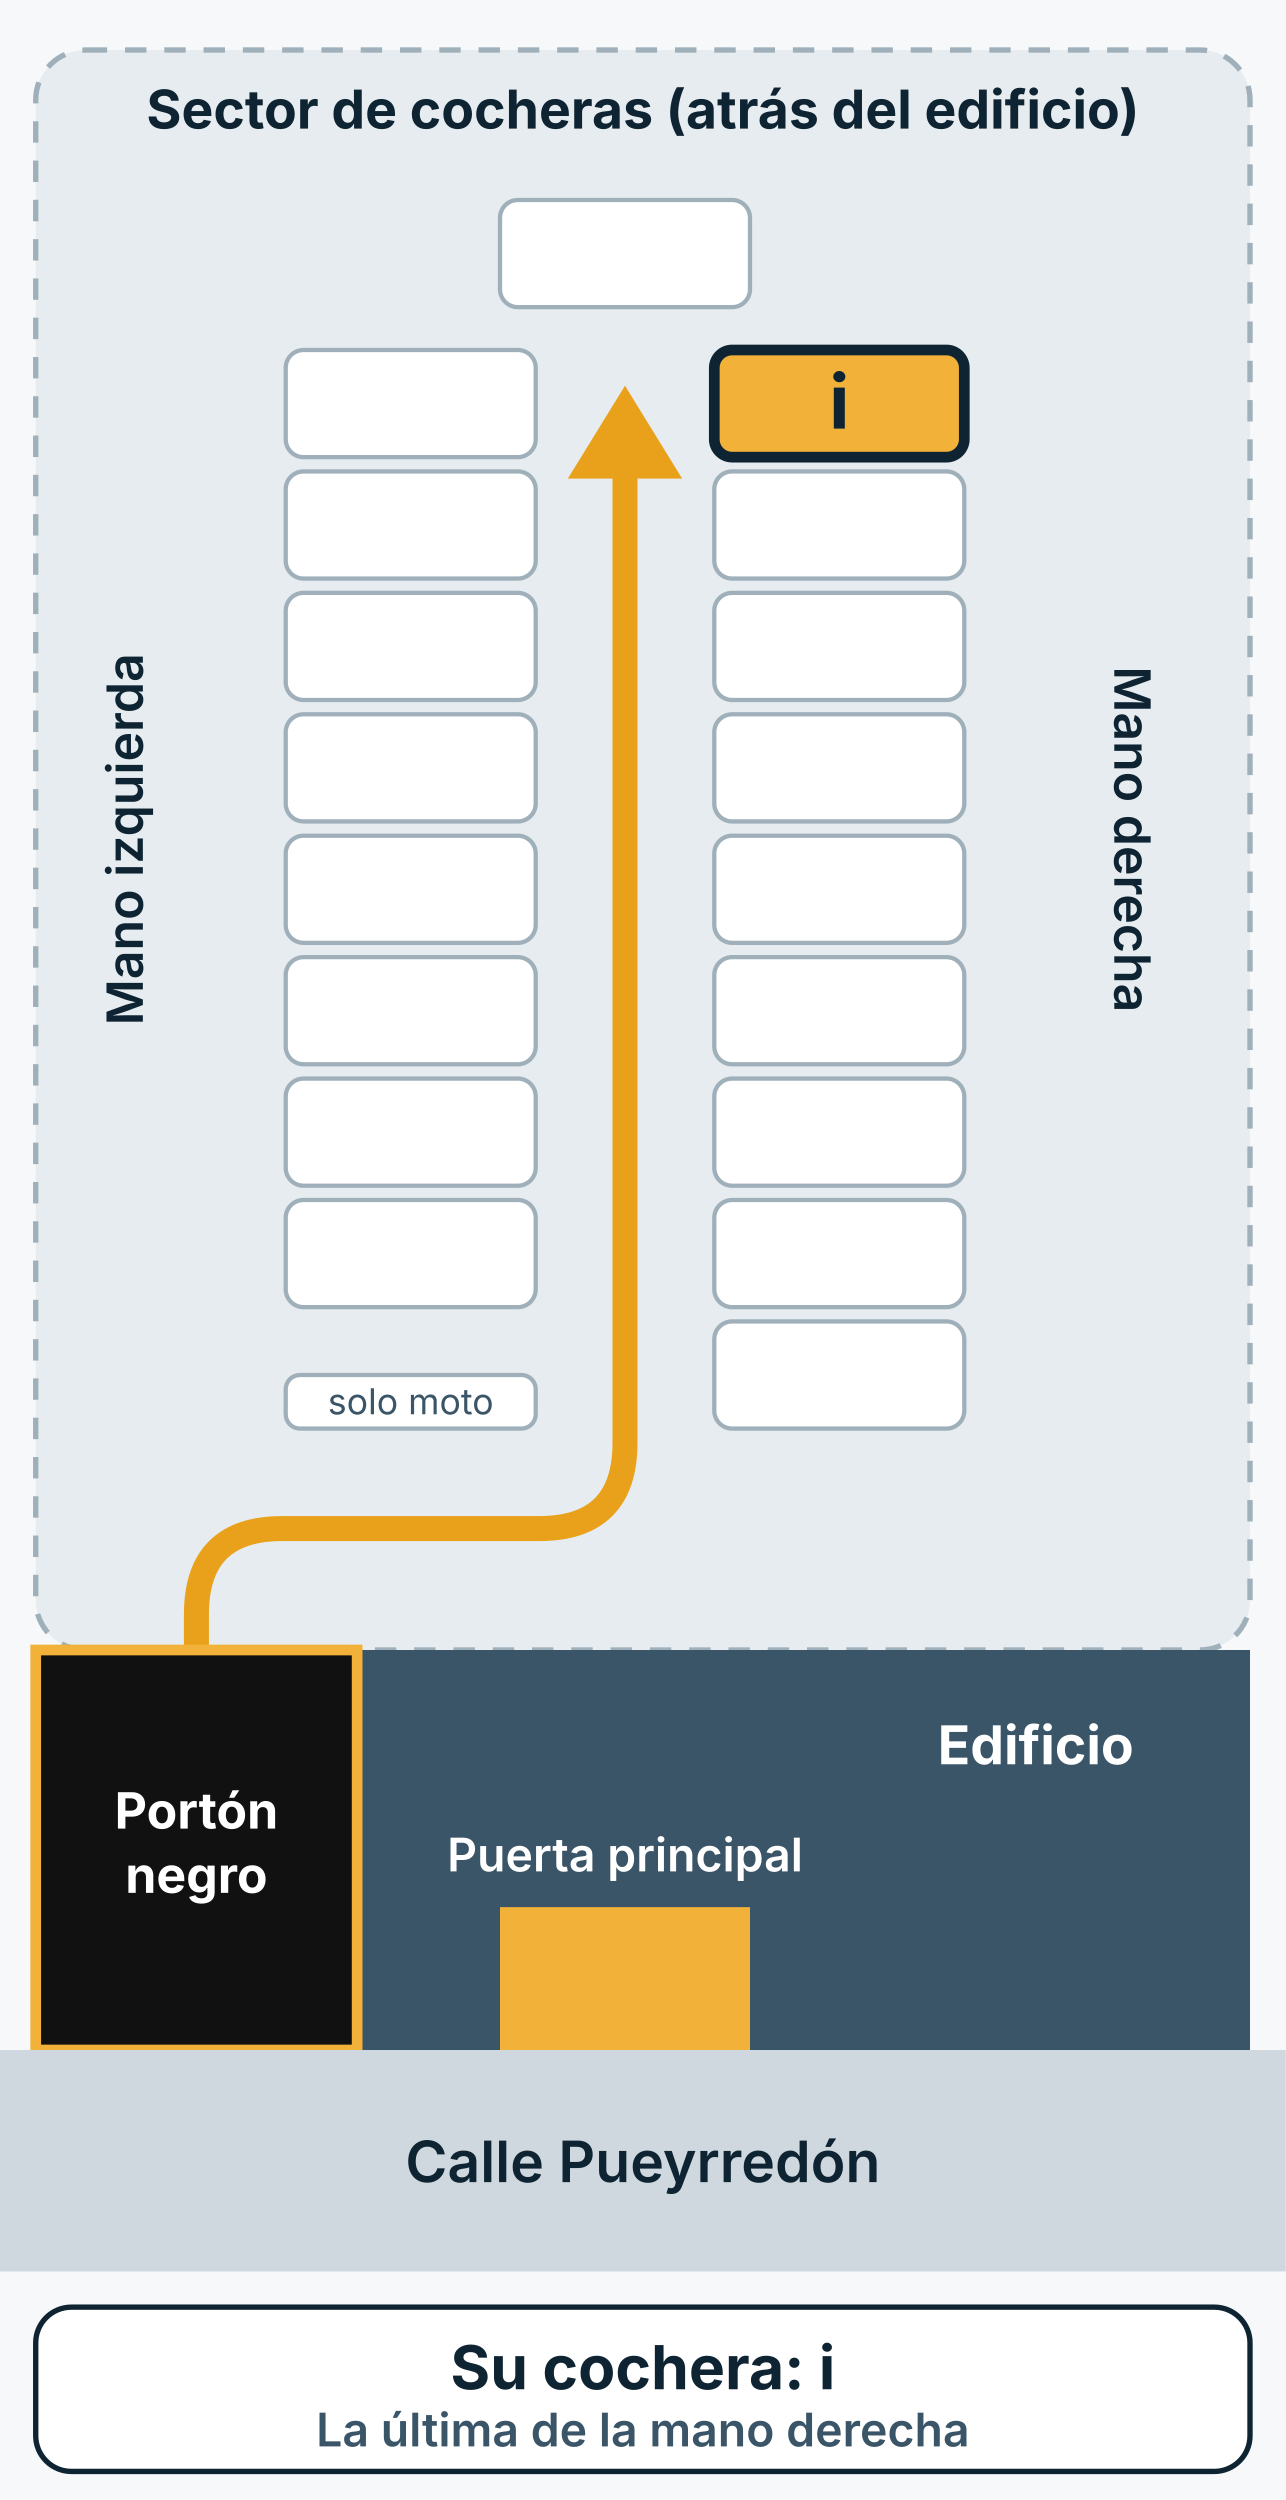
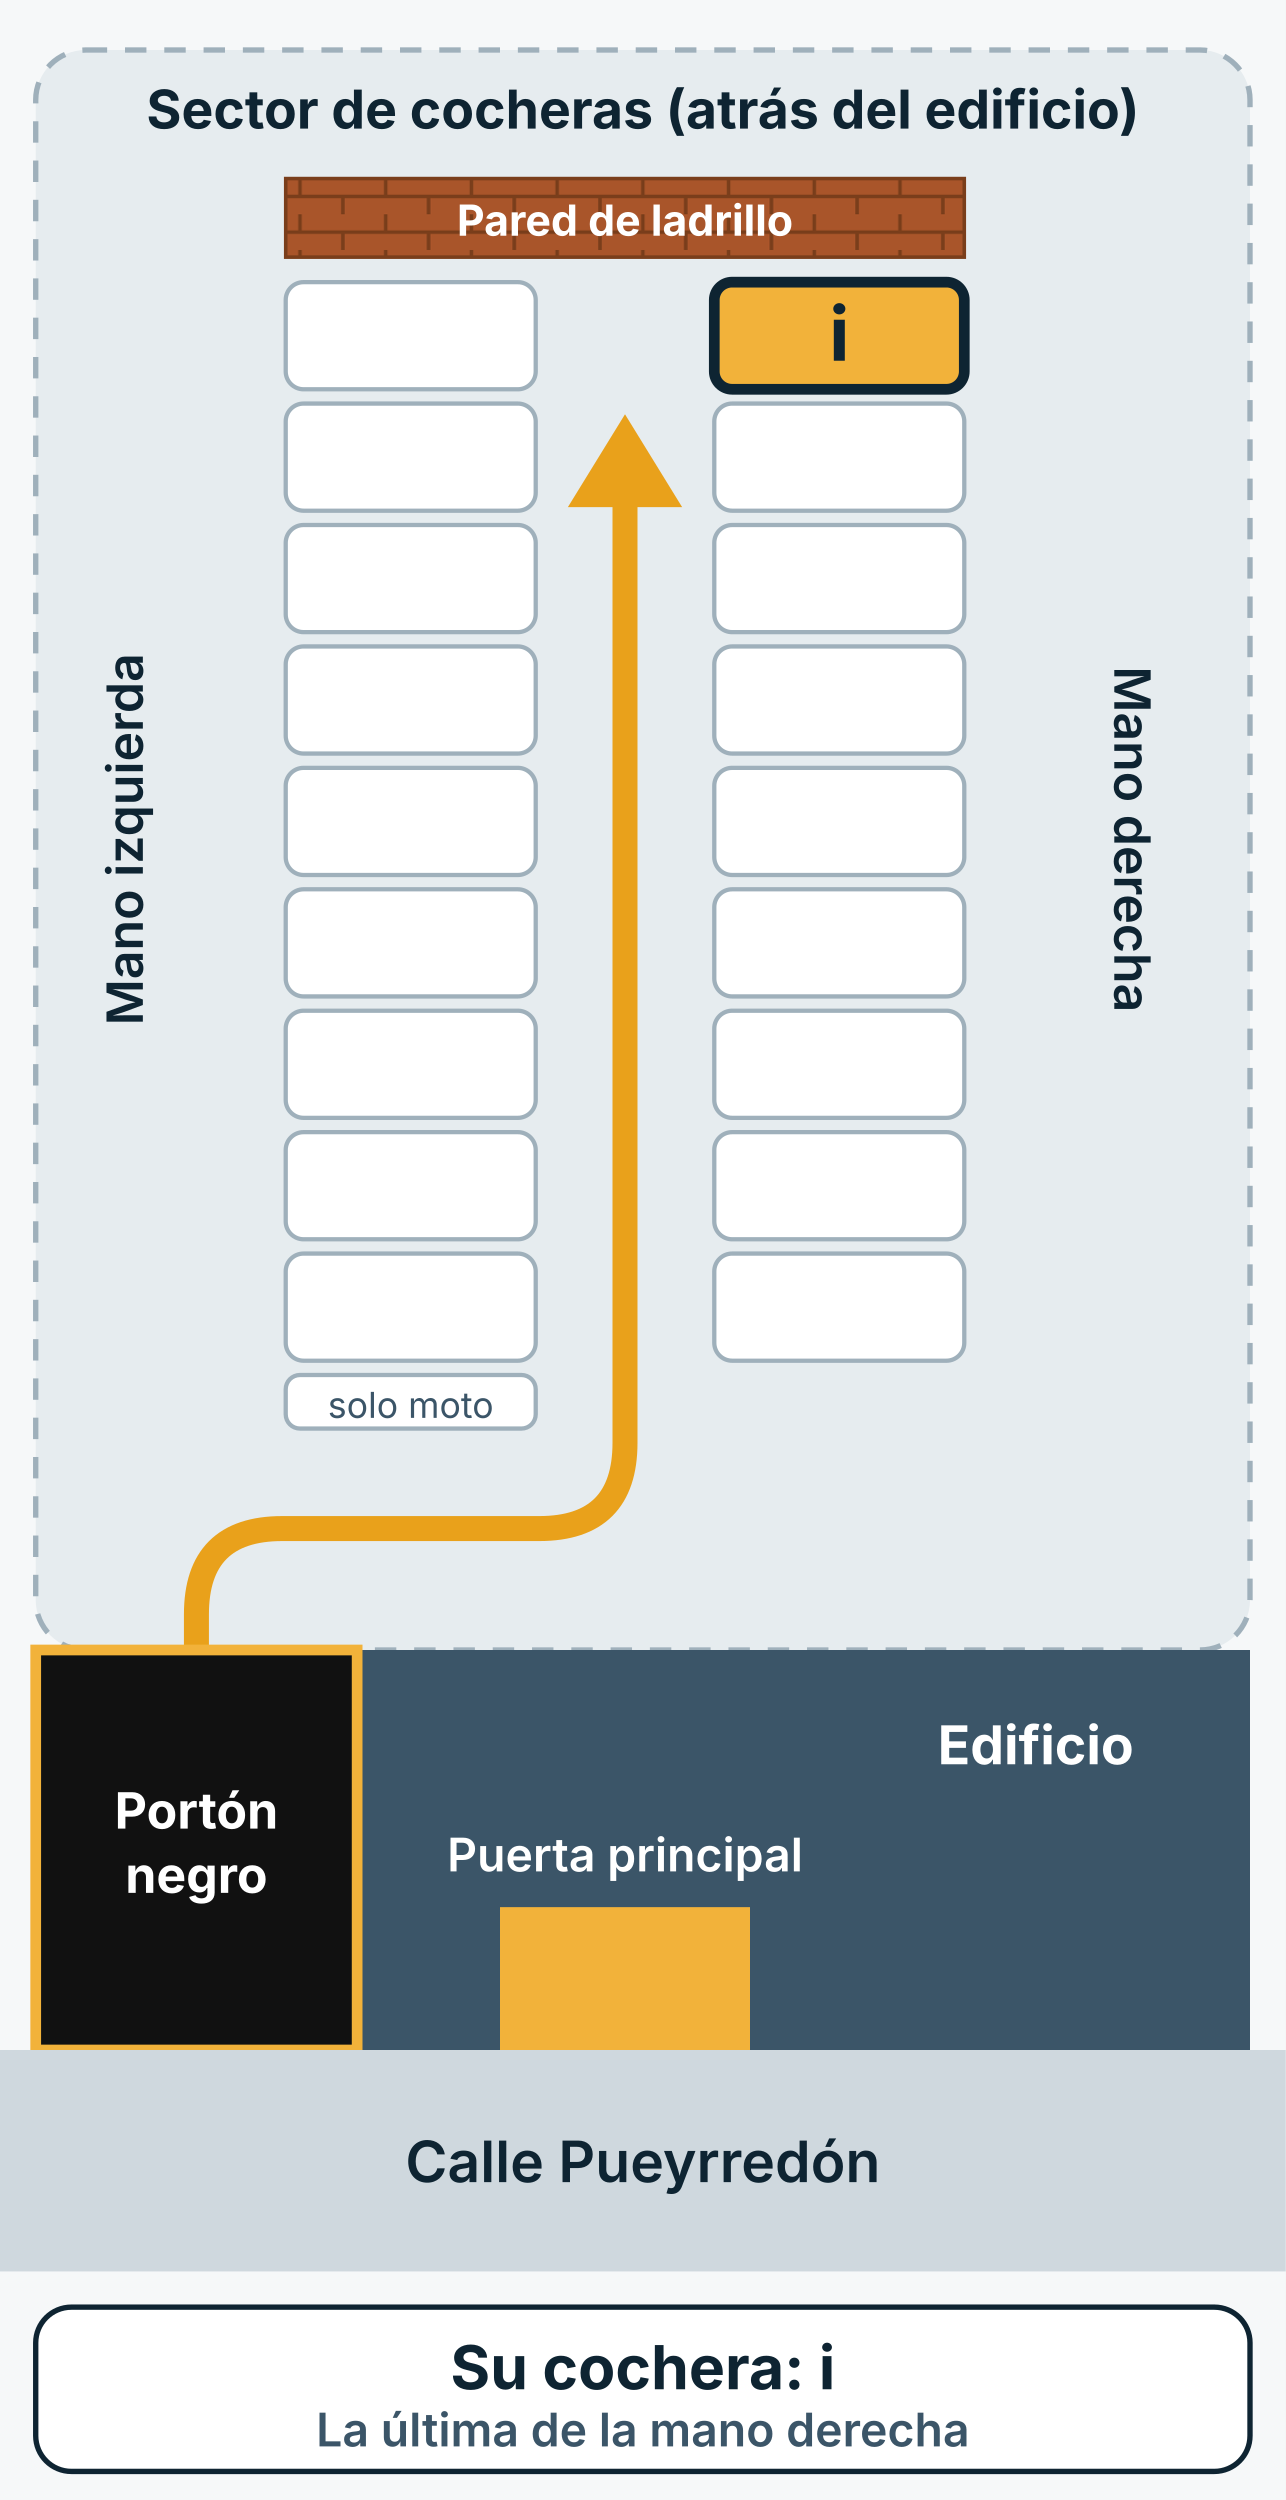
<svg xmlns="http://www.w3.org/2000/svg" viewBox="0 0 360 700" role="img" aria-label="Croquis orientativo: se entra por el portón negro, a la izquierda de la puerta principal, y se sigue hacia el fondo; la cochera i es la última de la mano derecha." font-family="Inter,Arial,Helvetica,sans-serif">
+   <defs>
+     <pattern id="ladrillo" width="24" height="10" patternUnits="userSpaceOnUse">
+       <rect width="24" height="10" fill="#A9552A" />
+       <path d="M0 5H24M12 0V5M0 5V10M24 5V10" stroke="#7A3E1B" stroke-width="1" fill="none" />
+     </pattern>
+   </defs>
  <rect width="360" height="700" fill="#F6F8F9" />
  <rect x="10" y="14" width="340" height="448" rx="14" fill="#E6ECEF" stroke="#9FB0BB" stroke-width="1.5" stroke-dasharray="6 5" />
  <text x="180" y="36" text-anchor="middle" font-size="15" font-weight="700" fill="#0E2432">Sector de cocheras (atrás del edificio)</text>
-   <rect x="80" y="385.0" width="70" height="15.0" rx="4" fill="#FFFFFF" stroke="#9FB0BB" stroke-width="1.2" />
-   <text x="115.0" y="396" text-anchor="middle" font-size="10" fill="#3B5568">solo moto</text>
-   <rect x="80" y="336" width="70" height="30" rx="5" fill="#FFFFFF" stroke="#9FB0BB" stroke-width="1.2" />
-   <rect x="80" y="302" width="70" height="30" rx="5" fill="#FFFFFF" stroke="#9FB0BB" stroke-width="1.2" />
-   <rect x="80" y="268" width="70" height="30" rx="5" fill="#FFFFFF" stroke="#9FB0BB" stroke-width="1.2" />
-   <rect x="80" y="234" width="70" height="30" rx="5" fill="#FFFFFF" stroke="#9FB0BB" stroke-width="1.2" />
-   <rect x="80" y="200" width="70" height="30" rx="5" fill="#FFFFFF" stroke="#9FB0BB" stroke-width="1.2" />
-   <rect x="80" y="166" width="70" height="30" rx="5" fill="#FFFFFF" stroke="#9FB0BB" stroke-width="1.2" />
-   <rect x="80" y="132" width="70" height="30" rx="5" fill="#FFFFFF" stroke="#9FB0BB" stroke-width="1.2" />
-   <rect x="80" y="98" width="70" height="30" rx="5" fill="#FFFFFF" stroke="#9FB0BB" stroke-width="1.2" />
-   <rect x="200" y="370" width="70" height="30" rx="5" fill="#FFFFFF" stroke="#9FB0BB" stroke-width="1.2" />
-   <rect x="200" y="336" width="70" height="30" rx="5" fill="#FFFFFF" stroke="#9FB0BB" stroke-width="1.2" />
-   <rect x="200" y="302" width="70" height="30" rx="5" fill="#FFFFFF" stroke="#9FB0BB" stroke-width="1.2" />
-   <rect x="200" y="268" width="70" height="30" rx="5" fill="#FFFFFF" stroke="#9FB0BB" stroke-width="1.2" />
-   <rect x="200" y="234" width="70" height="30" rx="5" fill="#FFFFFF" stroke="#9FB0BB" stroke-width="1.2" />
-   <rect x="200" y="200" width="70" height="30" rx="5" fill="#FFFFFF" stroke="#9FB0BB" stroke-width="1.2" />
-   <rect x="200" y="166" width="70" height="30" rx="5" fill="#FFFFFF" stroke="#9FB0BB" stroke-width="1.2" />
-   <rect x="200" y="132" width="70" height="30" rx="5" fill="#FFFFFF" stroke="#9FB0BB" stroke-width="1.2" />
-   <rect x="200" y="98" width="70" height="30" rx="5" fill="#F2B23A" stroke="#0E2432" stroke-width="3" />
-   <text x="235.0" y="120" text-anchor="middle" font-size="21" font-weight="700" fill="#0E2432">i</text>
-   <rect x="140" y="56" width="70" height="30" rx="5" fill="#FFFFFF" stroke="#9FB0BB" stroke-width="1.2" />
-   <path d="M55 556 V452 Q55 428 79 428 H151 Q175 428 175 404 V116" stroke="#E9A11B" stroke-width="7" fill="none" stroke-linecap="round" stroke-linejoin="round" />
-   <path d="M159 134 L175 108 L191 134 Z" fill="#E9A11B" />
+   <rect x="80" y="385" width="70" height="15.0" rx="4" fill="#FFFFFF" stroke="#9FB0BB" stroke-width="1.2" />
+   <text x="115.0" y="397" text-anchor="middle" font-size="10" fill="#3B5568">solo moto</text>
+   <rect x="80" y="351" width="70" height="30" rx="5" fill="#FFFFFF" stroke="#9FB0BB" stroke-width="1.2" />
+   <rect x="80" y="317" width="70" height="30" rx="5" fill="#FFFFFF" stroke="#9FB0BB" stroke-width="1.2" />
+   <rect x="80" y="283" width="70" height="30" rx="5" fill="#FFFFFF" stroke="#9FB0BB" stroke-width="1.2" />
+   <rect x="80" y="249" width="70" height="30" rx="5" fill="#FFFFFF" stroke="#9FB0BB" stroke-width="1.2" />
+   <rect x="80" y="215" width="70" height="30" rx="5" fill="#FFFFFF" stroke="#9FB0BB" stroke-width="1.2" />
+   <rect x="80" y="181" width="70" height="30" rx="5" fill="#FFFFFF" stroke="#9FB0BB" stroke-width="1.2" />
+   <rect x="80" y="147" width="70" height="30" rx="5" fill="#FFFFFF" stroke="#9FB0BB" stroke-width="1.2" />
+   <rect x="80" y="113" width="70" height="30" rx="5" fill="#FFFFFF" stroke="#9FB0BB" stroke-width="1.2" />
+   <rect x="80" y="79" width="70" height="30" rx="5" fill="#FFFFFF" stroke="#9FB0BB" stroke-width="1.2" />
+   <rect x="200" y="351" width="70" height="30" rx="5" fill="#FFFFFF" stroke="#9FB0BB" stroke-width="1.2" />
+   <rect x="200" y="317" width="70" height="30" rx="5" fill="#FFFFFF" stroke="#9FB0BB" stroke-width="1.2" />
+   <rect x="200" y="283" width="70" height="30" rx="5" fill="#FFFFFF" stroke="#9FB0BB" stroke-width="1.2" />
+   <rect x="200" y="249" width="70" height="30" rx="5" fill="#FFFFFF" stroke="#9FB0BB" stroke-width="1.2" />
+   <rect x="200" y="215" width="70" height="30" rx="5" fill="#FFFFFF" stroke="#9FB0BB" stroke-width="1.2" />
+   <rect x="200" y="181" width="70" height="30" rx="5" fill="#FFFFFF" stroke="#9FB0BB" stroke-width="1.2" />
+   <rect x="200" y="147" width="70" height="30" rx="5" fill="#FFFFFF" stroke="#9FB0BB" stroke-width="1.2" />
+   <rect x="200" y="113" width="70" height="30" rx="5" fill="#FFFFFF" stroke="#9FB0BB" stroke-width="1.2" />
+   <rect x="200" y="79" width="70" height="30" rx="5" fill="#F2B23A" stroke="#0E2432" stroke-width="3" />
+   <text x="235.0" y="101" text-anchor="middle" font-size="21" font-weight="700" fill="#0E2432">i</text>
+   <rect x="80" y="50" width="190" height="22" fill="url(#ladrillo)" stroke="#7A3E1B" stroke-width="1" />
+   <text x="175" y="66" text-anchor="middle" font-size="12" font-weight="700" fill="#FFFFFF">Pared de ladrillo</text>
+   <path d="M55 556 V452 Q55 428 79 428 H151 Q175 428 175 404 V124" stroke="#E9A11B" stroke-width="7" fill="none" stroke-linecap="round" stroke-linejoin="round" />
+   <path d="M159 142 L175 116 L191 142 Z" fill="#E9A11B" />
  <text transform="translate(40 235) rotate(-90)" text-anchor="middle" font-size="14" font-weight="600" fill="#0E2432">Mano izquierda</text>
  <text transform="translate(312 235) rotate(90)" text-anchor="middle" font-size="14" font-weight="600" fill="#0E2432">Mano derecha</text>
  <rect x="100" y="462" width="250" height="112" fill="#3B5568" />
  <text x="290" y="494" text-anchor="middle" font-size="15" font-weight="700" fill="#FFFFFF">Edificio</text>
  <rect x="10" y="462" width="90" height="112" fill="#111111" stroke="#F2B23A" stroke-width="3" />
  <text x="55" y="512" text-anchor="middle" font-size="14" font-weight="700" fill="#FFFFFF">Portón</text>
  <text x="55" y="530" text-anchor="middle" font-size="14" font-weight="700" fill="#FFFFFF">negro</text>
  <rect x="140" y="534" width="70" height="40" fill="#F2B23A" />
  <text x="175" y="524" text-anchor="middle" font-size="13" font-weight="600" fill="#FFFFFF">Puerta principal</text>
  <rect x="0" y="574" width="360" height="62" fill="#CFD8DE" />
  <text x="180" y="611" text-anchor="middle" font-size="16" font-weight="600" fill="#0E2432">Calle Pueyrredón</text>
  <rect x="10" y="646" width="340" height="46" rx="10" fill="#FFFFFF" stroke="#0E2432" stroke-width="1.5" />
  <text x="180" y="669" text-anchor="middle" font-size="17" font-weight="700" fill="#0E2432">Su cochera: i</text>
  <text x="180" y="685" text-anchor="middle" font-size="13" font-weight="600" fill="#3B5568">La última de la mano derecha</text>
</svg>
